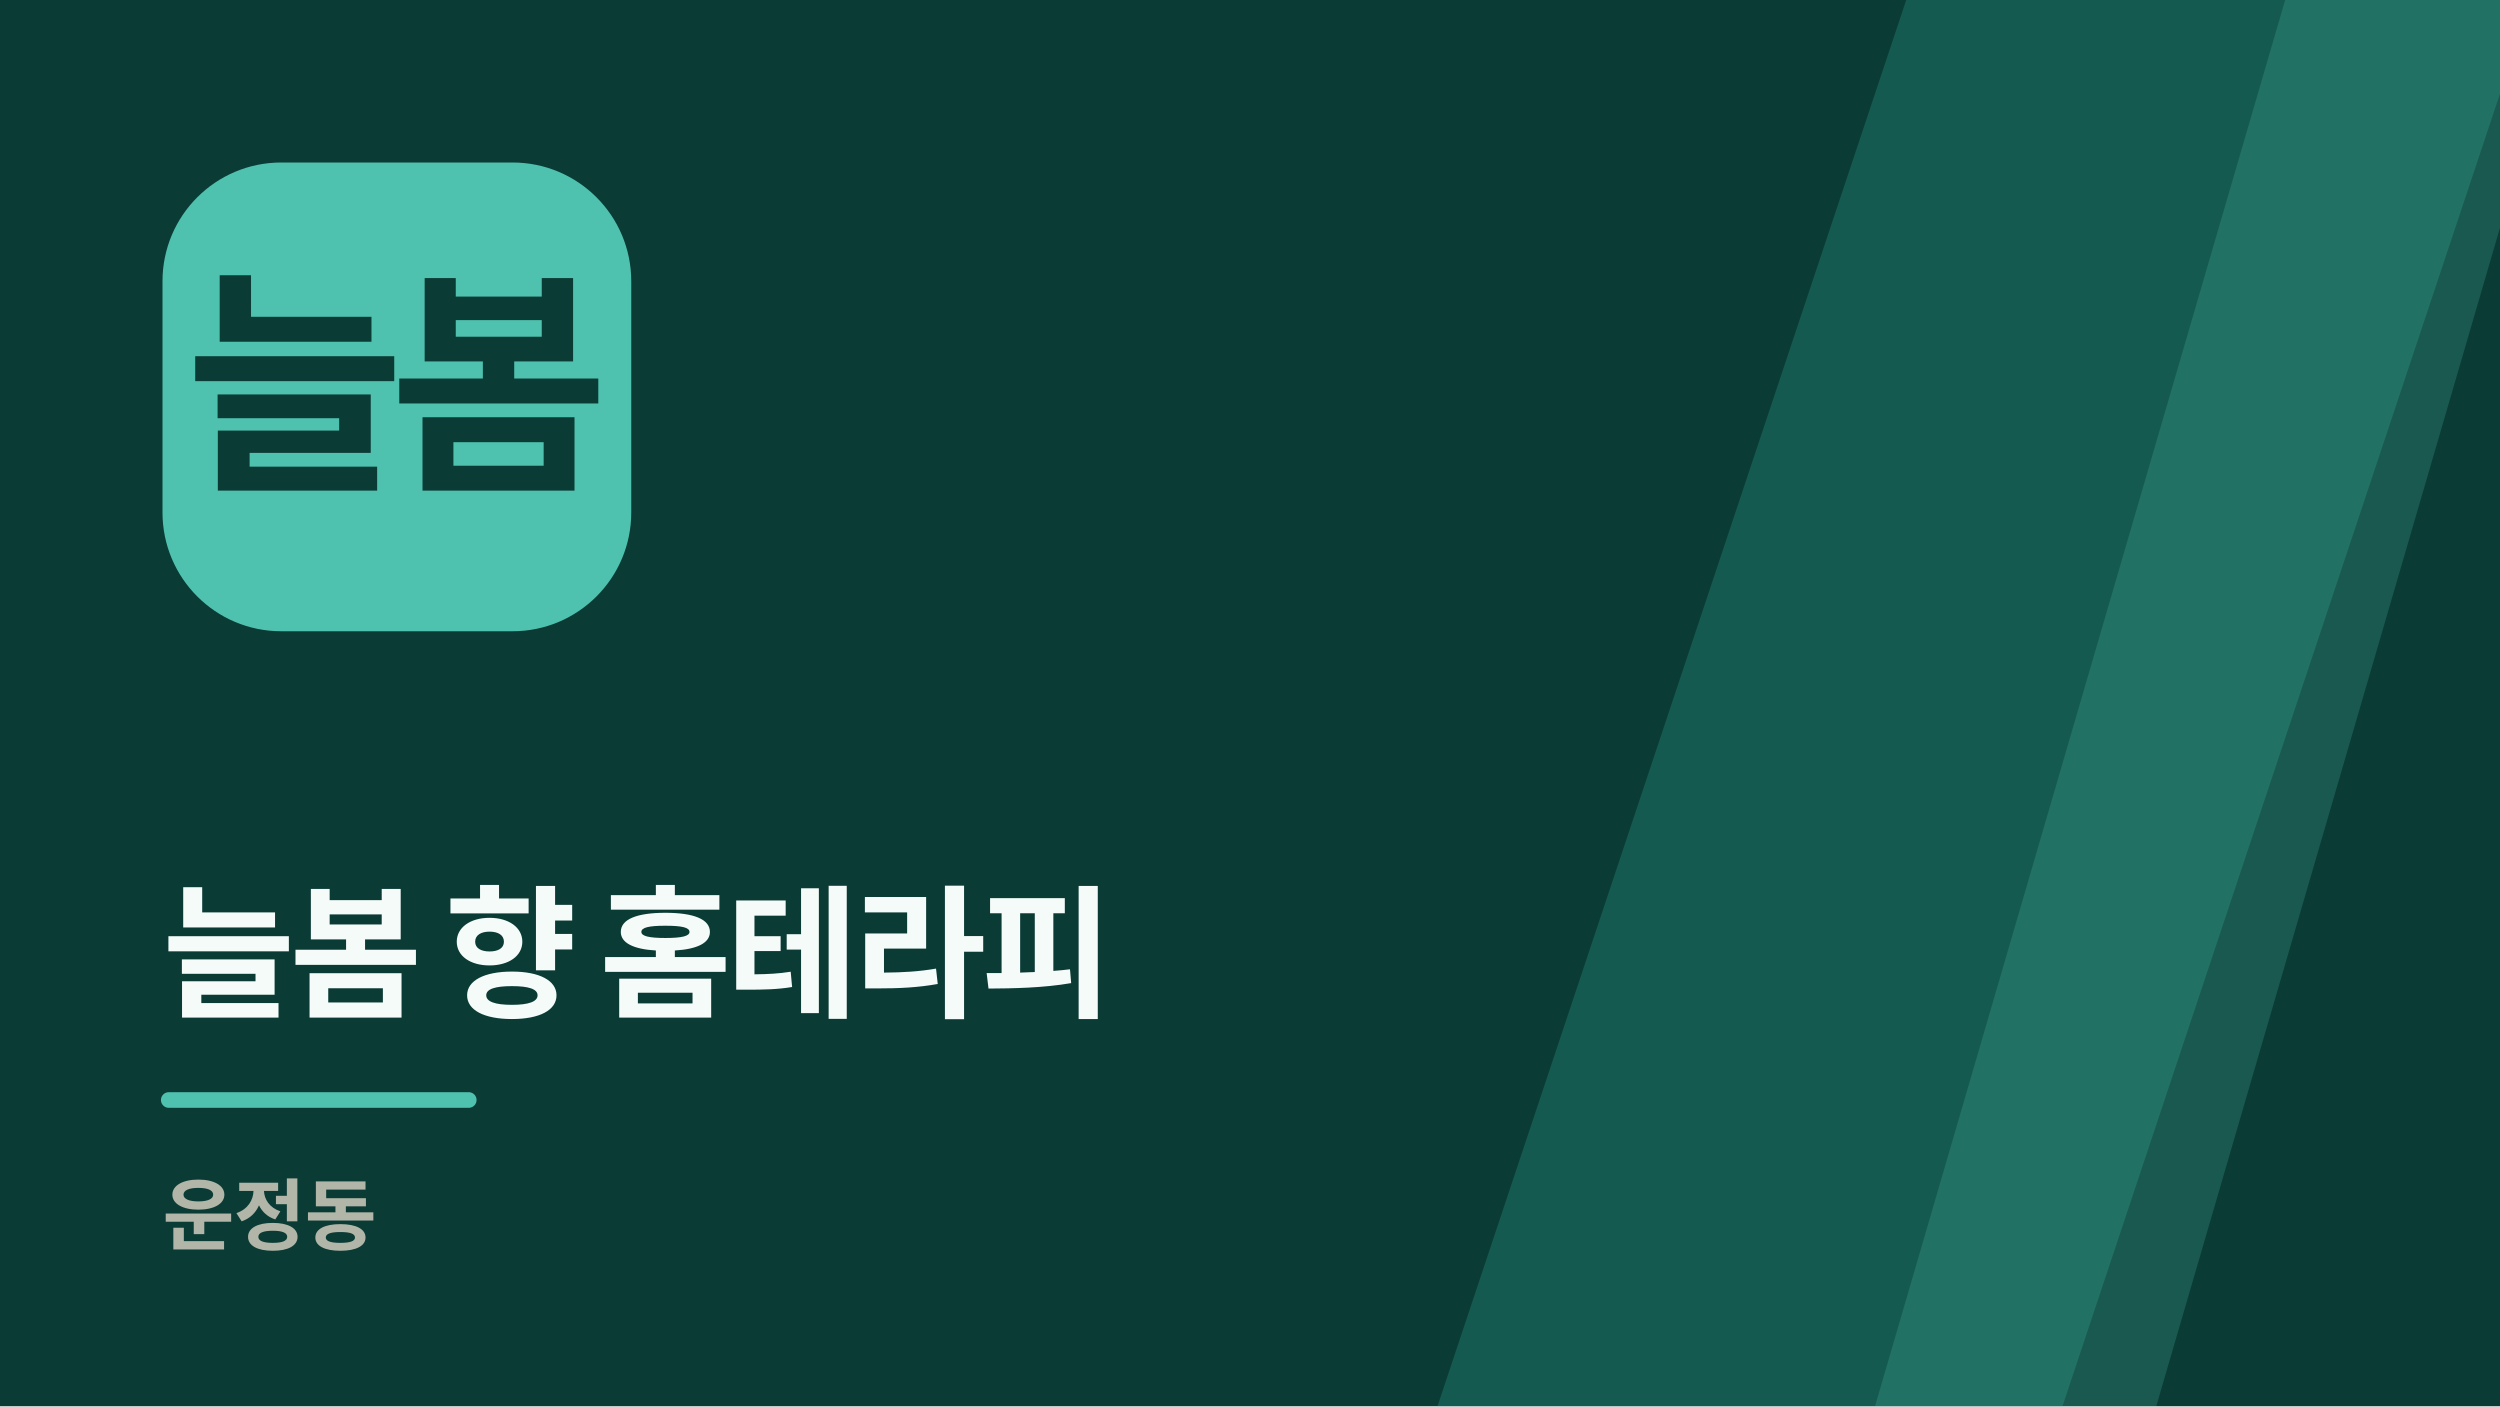
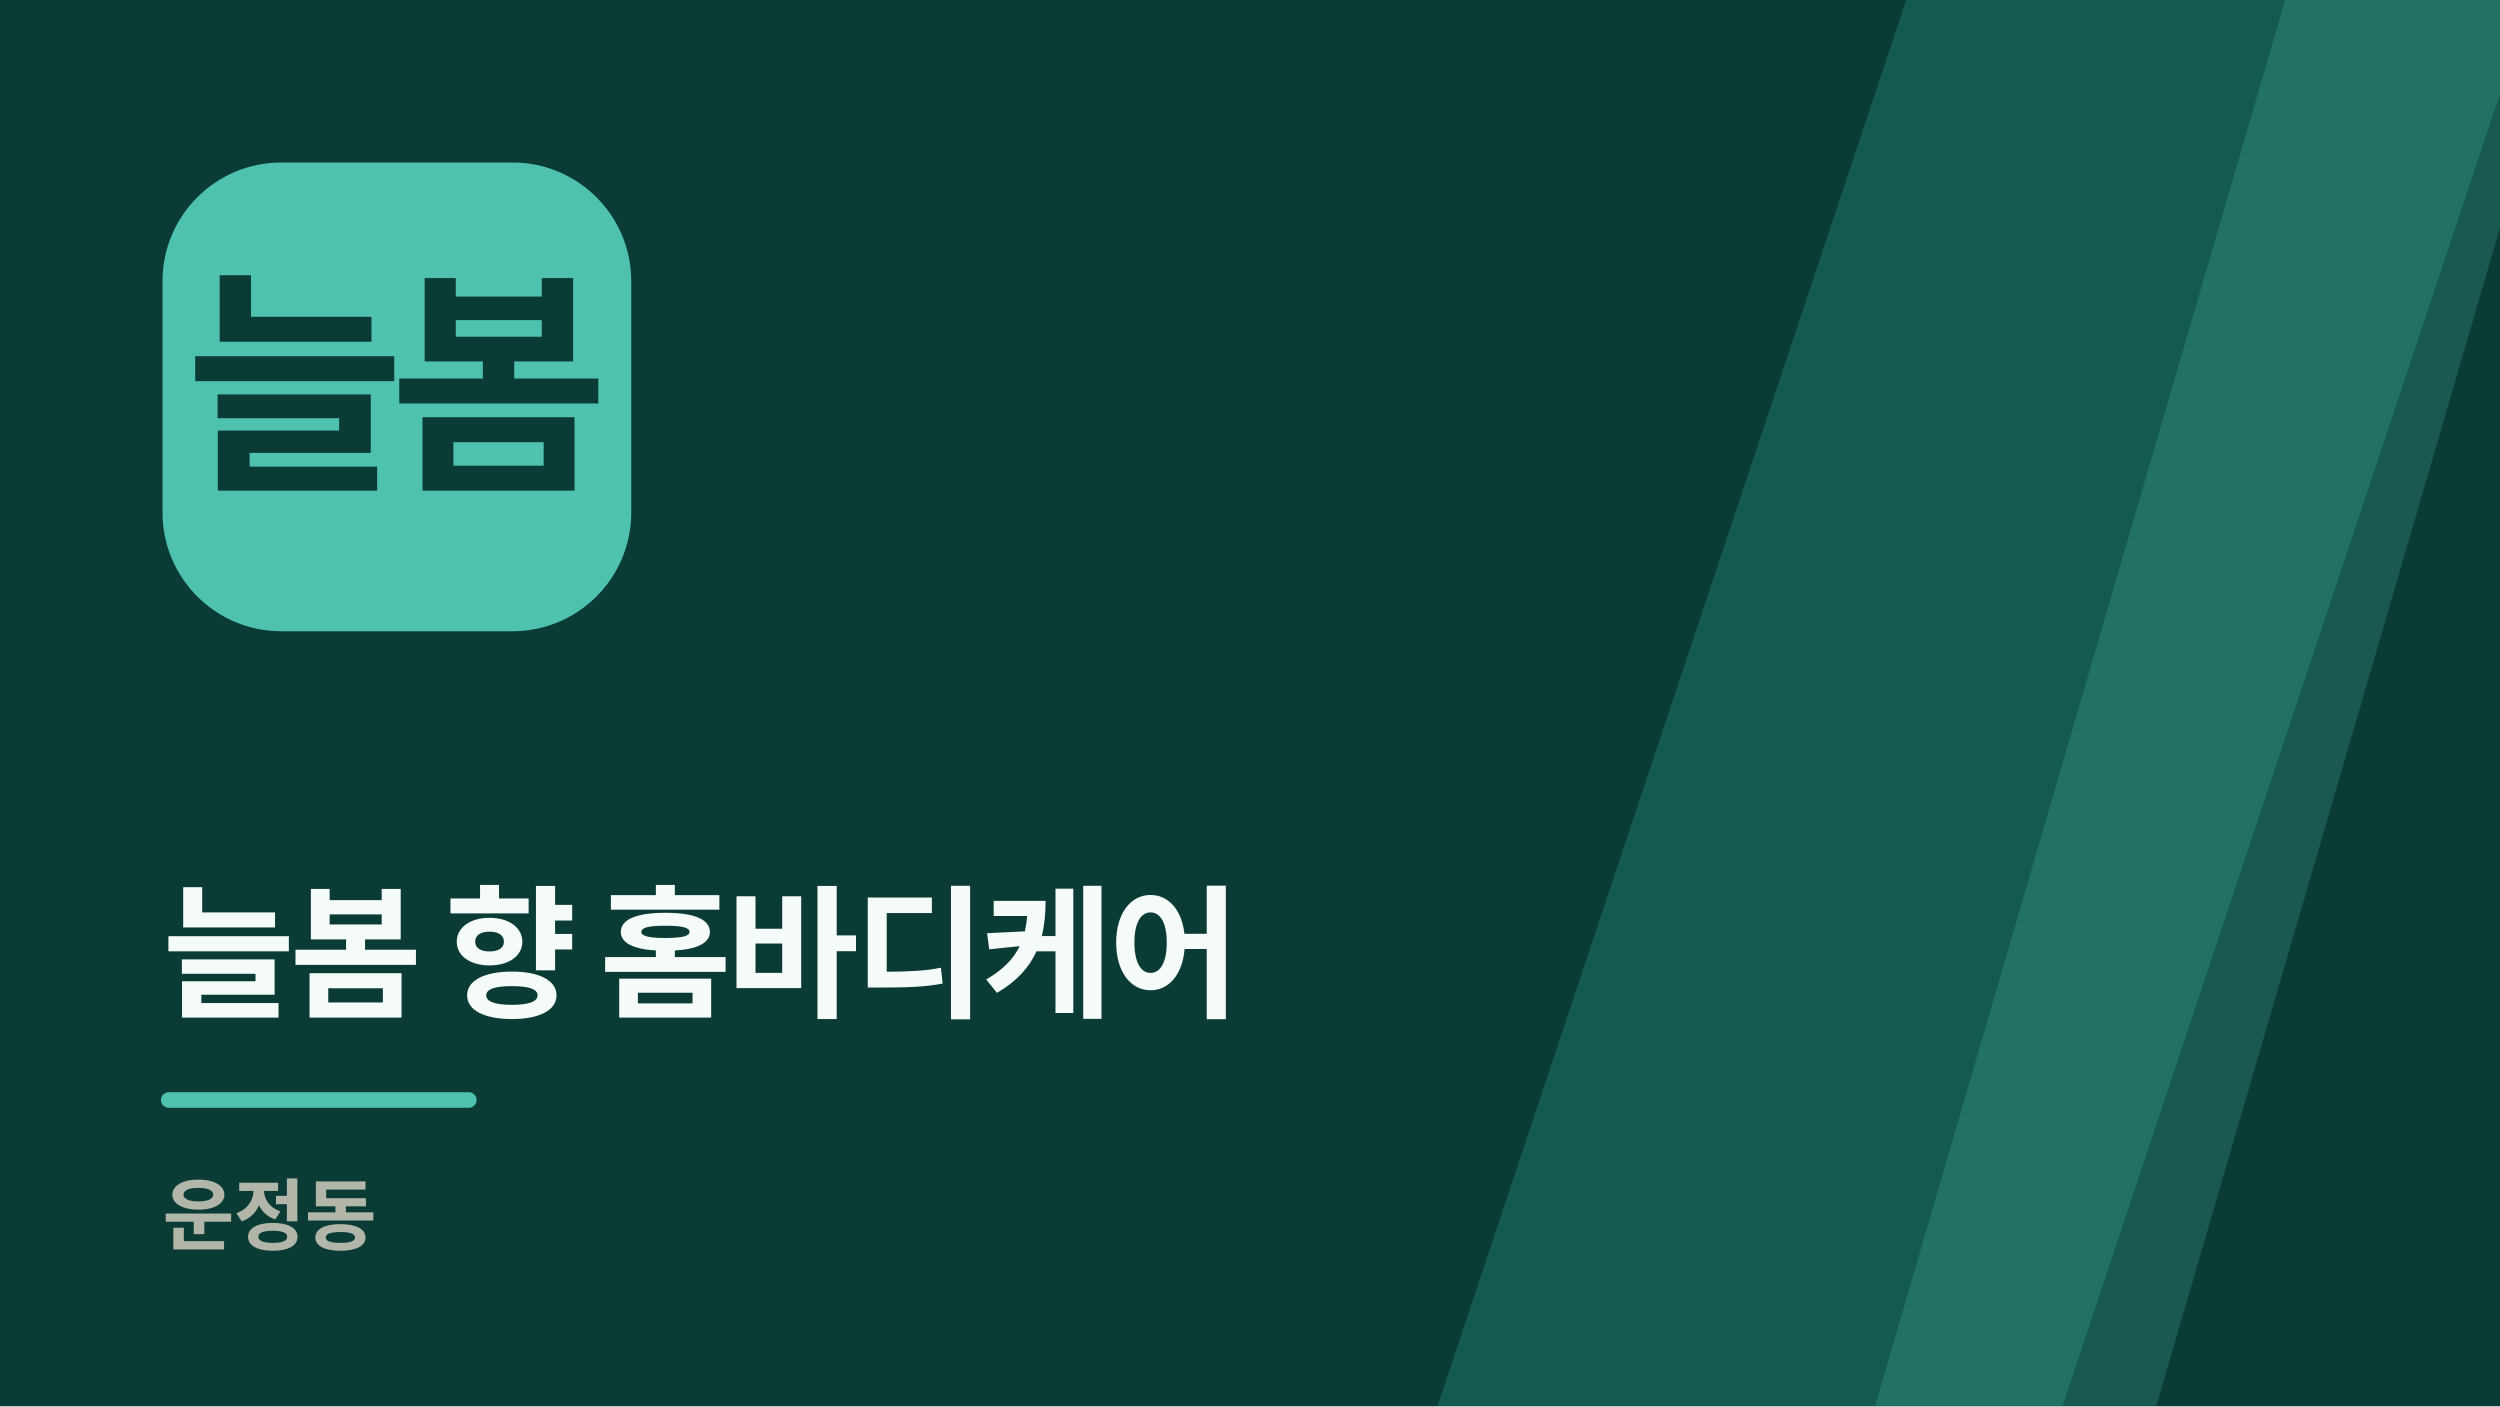
- <svg xmlns="http://www.w3.org/2000/svg" viewBox="0 0 800 450" role="img" preserveAspectRatio="xMidYMid slice" aria-label="늘봄 향 홈테라피 홈타이 · 홈케어 이미지">
+ <svg xmlns="http://www.w3.org/2000/svg" viewBox="0 0 800 450" role="img" preserveAspectRatio="xMidYMid slice" aria-label="늘봄 향 홈바디케어 홈타이 · 홈케어 이미지">
  <defs>
    <pattern id="sd43fd4b5" width="22" height="22" patternUnits="userSpaceOnUse">
      <circle cx="3" cy="3" r="2.3" fill="#F2E7D5" opacity=".34" />
    </pattern>
    <style> .k-ss-m{font-family:'Pretendard Variable',Pretendard,-apple-system,'Apple SD Gothic Neo','Noto Sans KR',sans-serif;font-weight:900;letter-spacing:-.06em} .k-ss-n{font-family:'Pretendard Variable',Pretendard,-apple-system,'Apple SD Gothic Neo','Noto Sans KR',sans-serif;font-weight:850;letter-spacing:-.035em} .k-ss-s{font-family:'Pretendard Variable',Pretendard,-apple-system,'Apple SD Gothic Neo','Noto Sans KR',sans-serif;font-weight:650;letter-spacing:-.01em} </style>
  </defs>
  <rect width="800" height="450" fill="#0B3B35" />
  <path d="M620 -30 L820 -30 L660 450 L460 450Z" fill="#1D7A6B" opacity=".5" />
  <path d="M740 -30 L830 -30 L690 450 L600 450Z" fill="#4FC2AF" opacity=".22" />
  <rect x="52" y="52" width="150" height="150" rx="38" fill="#4FC2AF" />
  <text class="k-ss-m" x="127" y="151" text-anchor="middle" font-size="76" fill="#0B3B35">늘봄</text>
-   <text class="k-ss-n" x="52" y="322" font-size="46" fill="#F4FBF8">늘봄 향 홈테라피</text>
+   <text class="k-ss-n" x="52" y="322" font-size="46" fill="#F4FBF8">늘봄 향 홈바디케어</text>
  <line x1="54" y1="352" x2="150" y2="352" stroke="#4FC2AF" stroke-width="5" stroke-linecap="round" />
  <text class="k-ss-s" x="52" y="398" font-size="25" fill="#F2E7D5" fill-opacity=".72">운정동</text>
</svg>
